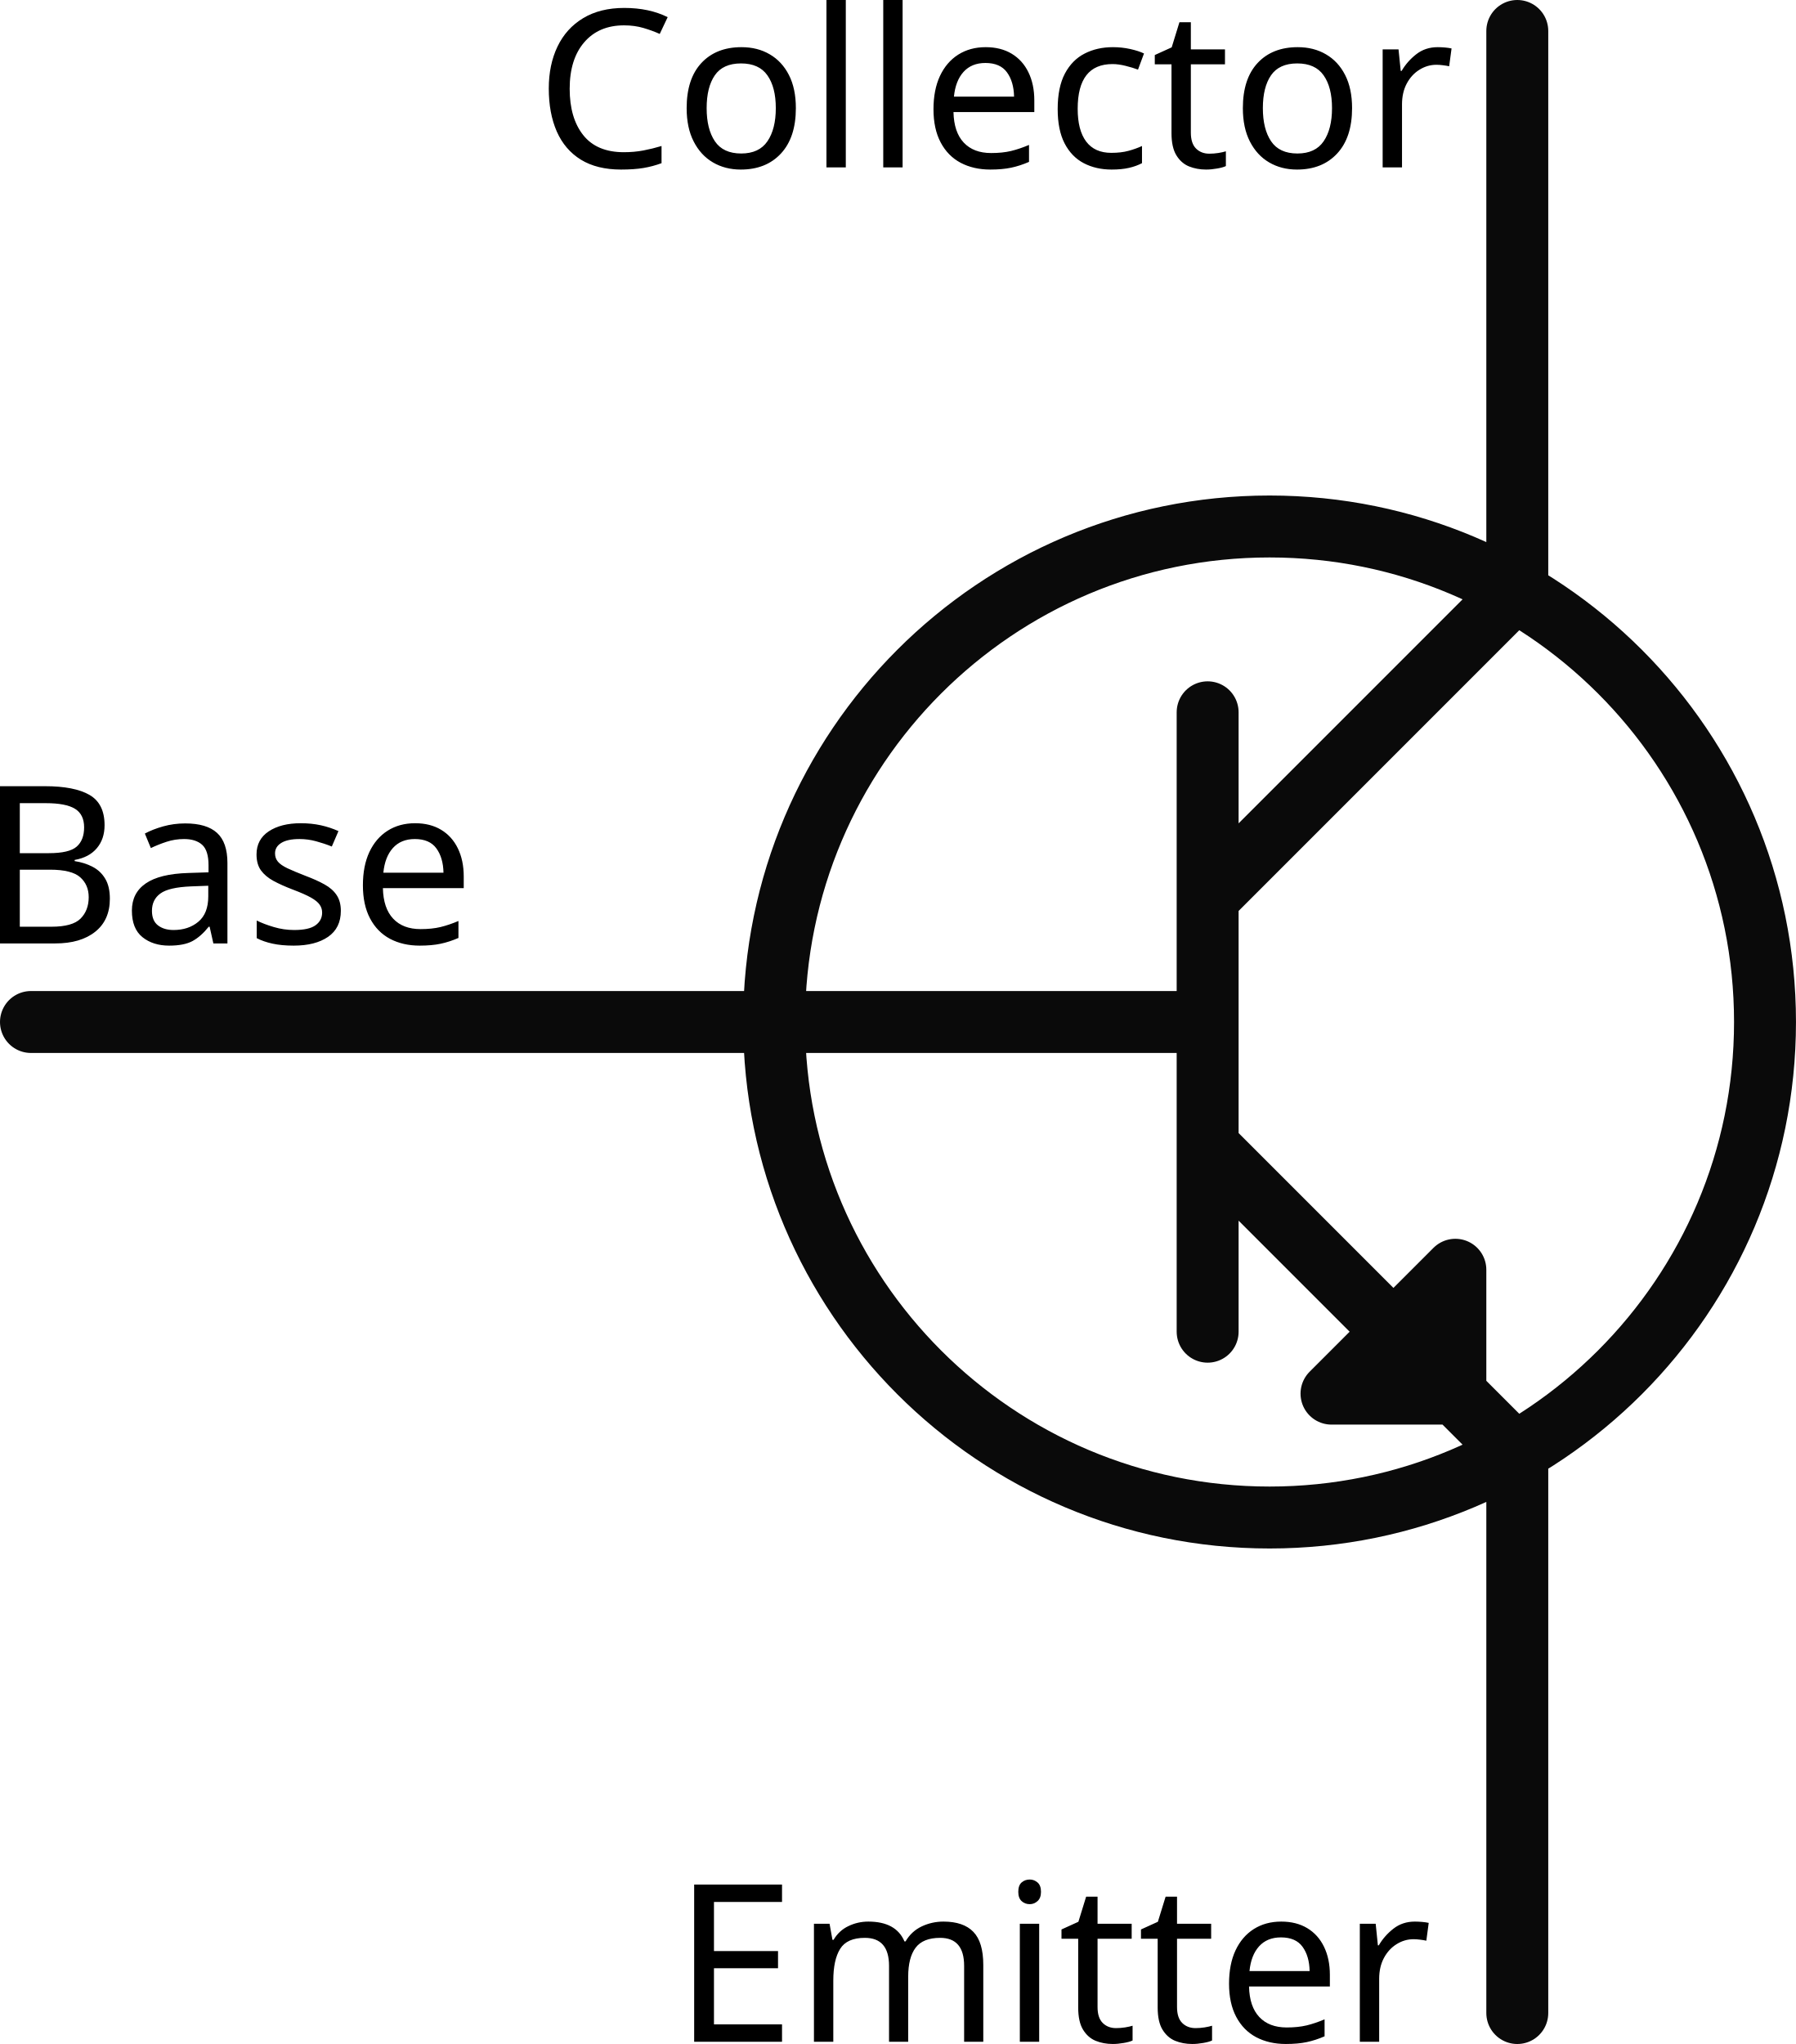
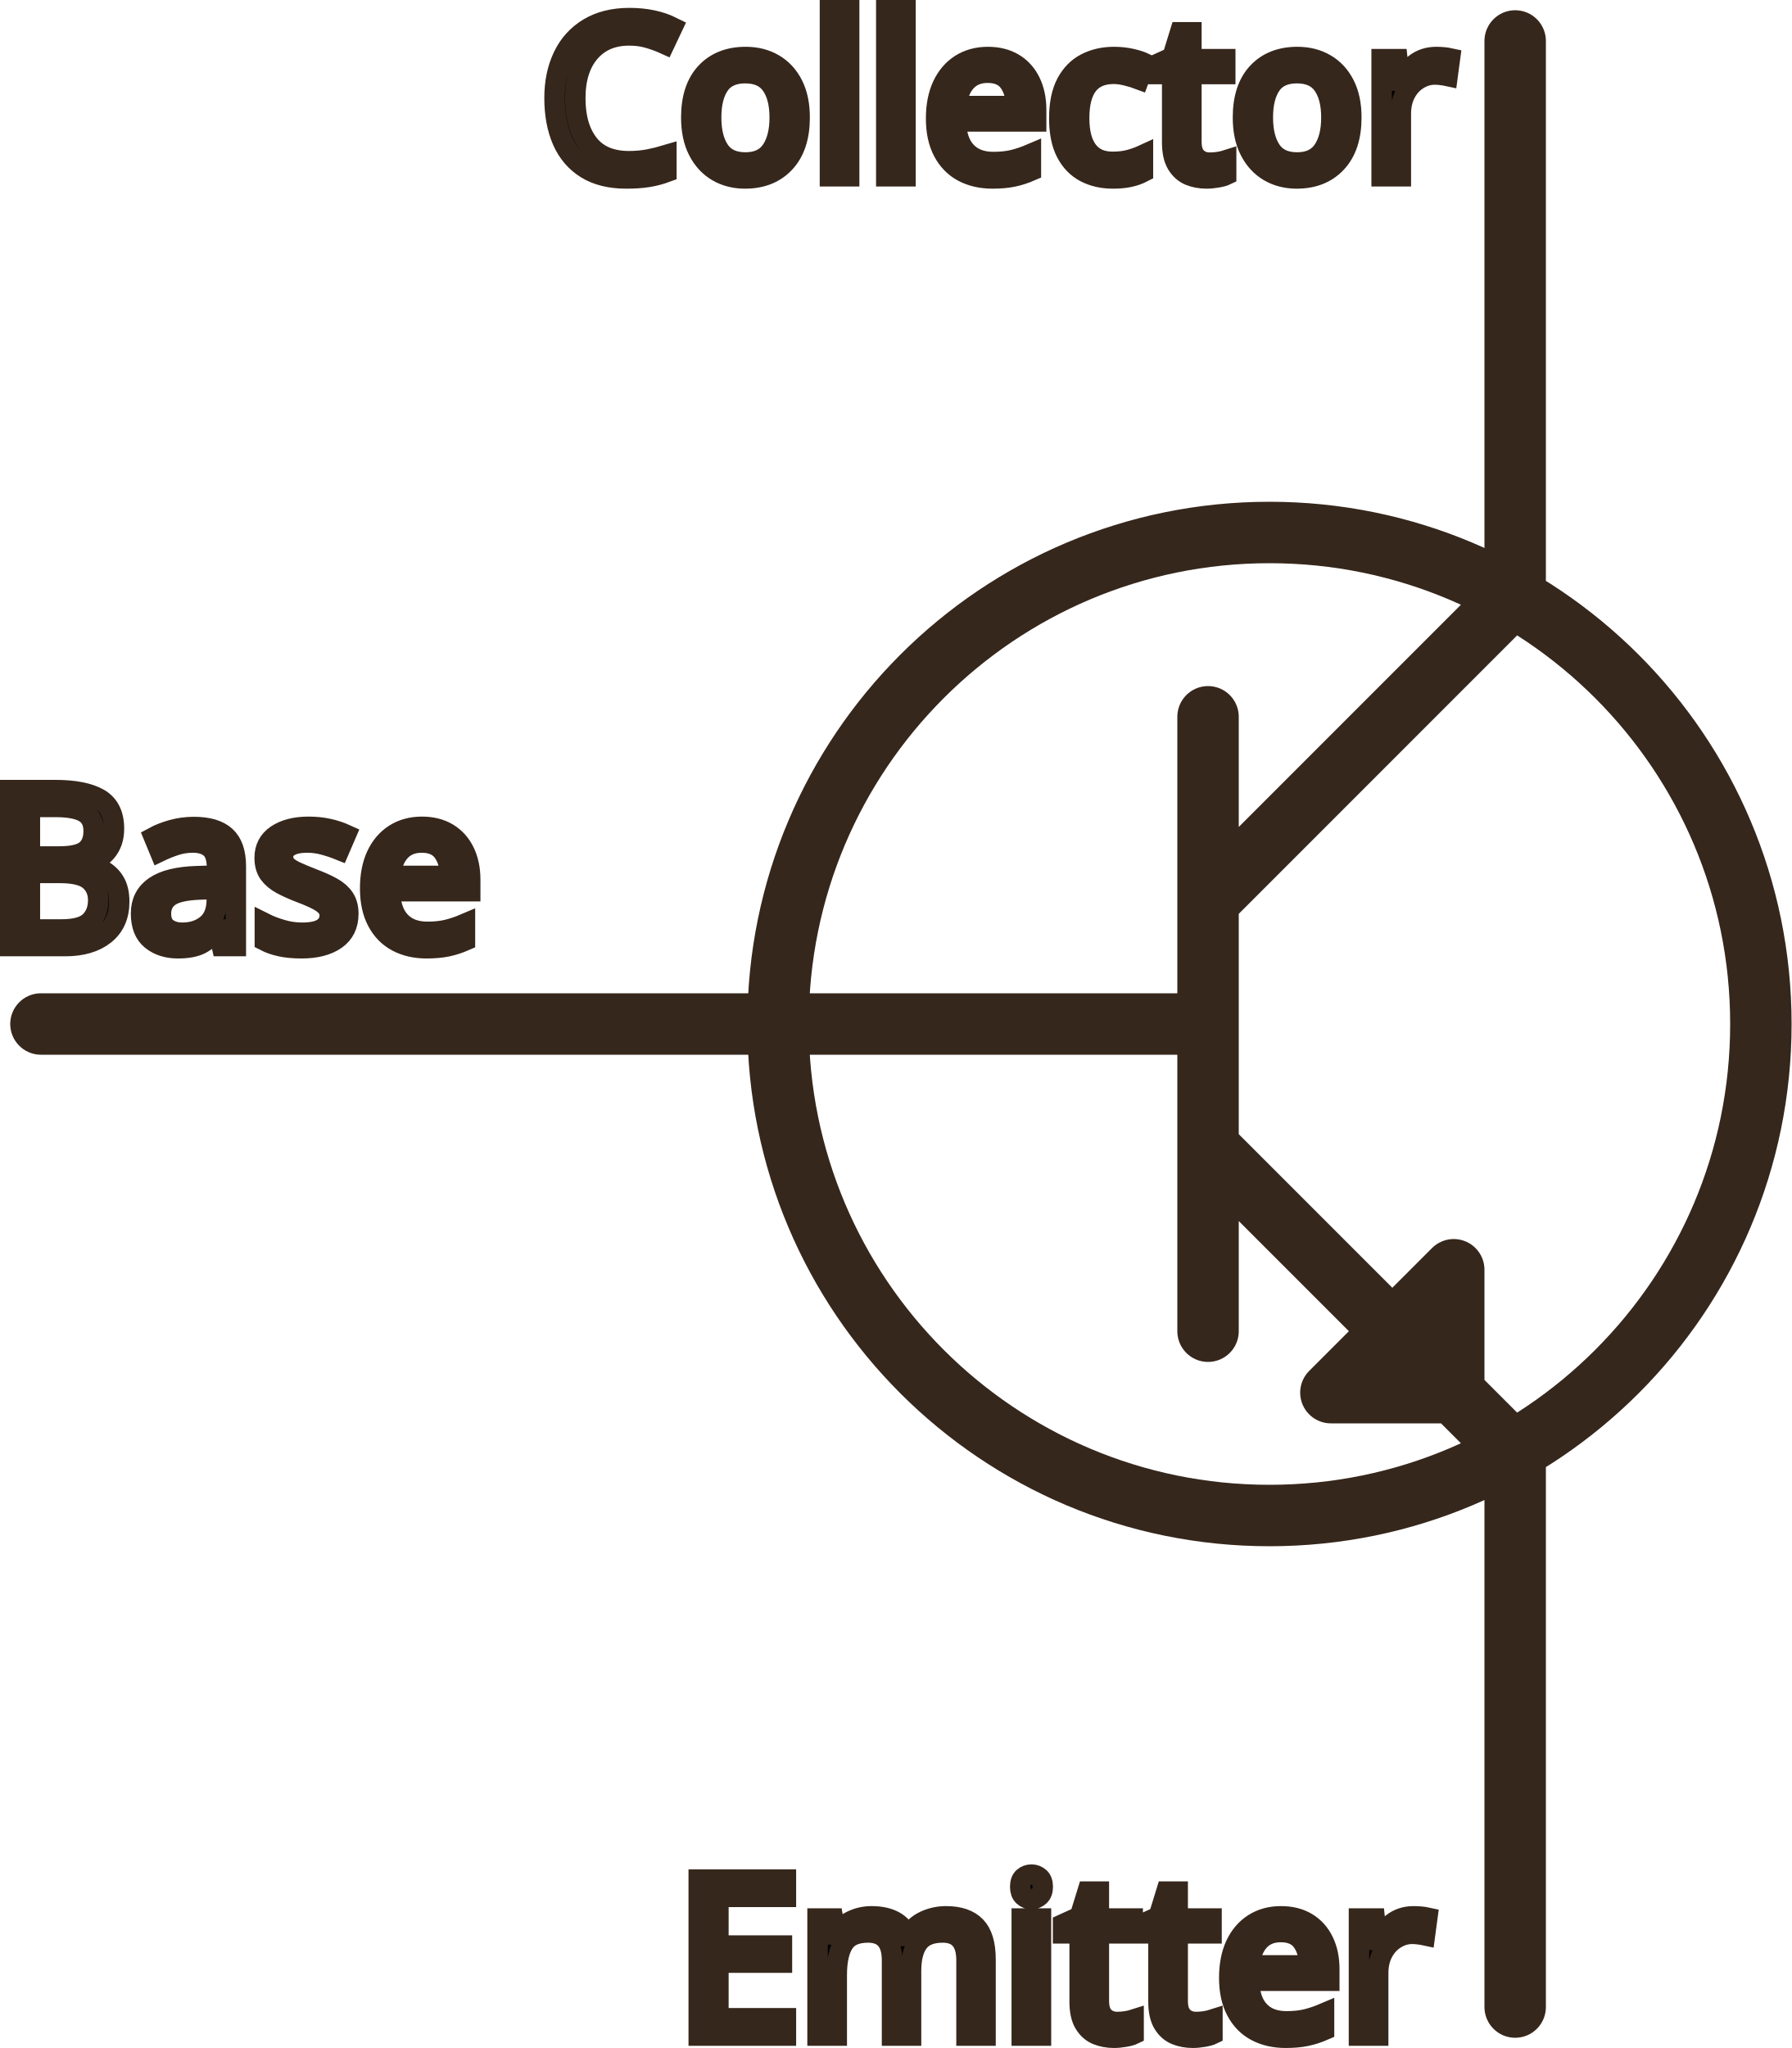
- <svg xmlns="http://www.w3.org/2000/svg" version="1.1" style="fill:none" width="435" height="495" id="svg129">
+ <svg xmlns="http://www.w3.org/2000/svg" version="1.1" style="fill:none" width="437.5" height="500" id="svg129">
  <defs id="defs133" />
-   <path style="fill:none;stroke:#6a6a6a;stroke-width:15px;stroke-linecap:round;stroke-linejoin:round" d="" id="path123" />
-   <path style="fill:none;stroke:#4a4a4a;stroke-width:15px;stroke-linecap:round;stroke-linejoin:round" d="" id="path125" />
-   <path style="fill:none;stroke:#0a0a0a;stroke-width:15px;stroke-linecap:round;stroke-linejoin:round" d="m 307.5,127.5 a 120,120 0 0 0 -120,120 120,120 0 0 0 120,120 120,120 0 0 0 120,-120 120,120 0 0 0 -120,-120 m 60,-120 v 0 135 l -75,75 m 0,60 v 0 l 75,75 v 135 m -75,-315 v 0 150 m -285,-75 v 0 h 285 m 60,90 v 0 -30 l -30,30 h 30" id="path127" />
-   <text xml:space="preserve" style="font-size:53.333px;fill:#000000;stroke-width:15" x="-5.173" y="228.474" id="text305">
-     <tspan id="tspan303" x="-5.173" y="228.474" style="font-style:normal;font-variant:normal;font-weight:normal;font-stretch:normal;font-size:53.333px;font-family:sans-serif;-inkscape-font-specification:sans-serif">Base</tspan>
+   <path style="fill:none;stroke:#36271c;stroke-width:15px;stroke-linecap:round;stroke-linejoin:round;stroke-opacity:1" d="" id="path123" />
+   <path style="fill:none;stroke:#36271c;stroke-width:15px;stroke-linecap:round;stroke-linejoin:round;stroke-opacity:1" d="" id="path125" />
+   <path style="fill:none;stroke:#36271c;stroke-width:15px;stroke-linecap:round;stroke-linejoin:round;stroke-opacity:1" d="M 310,130 A 120,120 0 0 0 190,250 120,120 0 0 0 310,370 120,120 0 0 0 430,250 120,120 0 0 0 310,130 M 370,10 v 0 V 145 l -75,75 m 0,60 v 0 l 75,75 V 490 M 295,175 v 0 150 M 10,250 v 0 h 285 m 60,90 v 0 -30 l -30,30 h 30" id="path127" />
+   <text xml:space="preserve" style="font-size:53.333px;fill:#000000;stroke:#36271c;stroke-width:5;stroke-dasharray:none;stroke-opacity:1" x="-2.673" y="230.974" id="text305">
+     <tspan id="tspan303" x="-2.673" y="230.974" style="font-style:normal;font-variant:normal;font-weight:normal;font-stretch:normal;font-size:53.333px;font-family:sans-serif;-inkscape-font-specification:sans-serif;stroke:#36271c;stroke-width:5;stroke-dasharray:none;stroke-opacity:1">Base</tspan>
  </text>
-   <text xml:space="preserve" style="font-style:normal;font-variant:normal;font-weight:normal;font-stretch:normal;font-size:53.333px;font-family:sans-serif;-inkscape-font-specification:'sans-serif, Normal';font-variant-ligatures:normal;font-variant-caps:normal;font-variant-numeric:normal;font-variant-east-asian:normal;fill:#000000;stroke-width:15" x="129.669" y="40.533" id="text413">
-     <tspan id="tspan415" x="129.669" y="40.533">Collector</tspan>
+   <text xml:space="preserve" style="font-style:normal;font-variant:normal;font-weight:normal;font-stretch:normal;font-size:53.333px;font-family:sans-serif;-inkscape-font-specification:'sans-serif, Normal';font-variant-ligatures:normal;font-variant-caps:normal;font-variant-numeric:normal;font-variant-east-asian:normal;fill:#000000;stroke:#36271c;stroke-width:5;stroke-linecap:round;stroke-dasharray:none;stroke-opacity:1" x="132.169" y="43.033" id="text413">
+     <tspan id="tspan415" x="132.169" y="43.033">Collector</tspan>
  </text>
-   <text xml:space="preserve" style="font-style:normal;font-variant:normal;font-weight:normal;font-stretch:normal;font-size:53.333px;font-family:sans-serif;-inkscape-font-specification:'sans-serif, Normal';font-variant-ligatures:normal;font-variant-caps:normal;font-variant-numeric:normal;font-variant-east-asian:normal;fill:#000000;stroke-width:15" x="162.96" y="494.467" id="text419">
-     <tspan id="tspan421" x="162.96" y="494.467">Emitter</tspan>
+   <text xml:space="preserve" style="font-style:normal;font-variant:normal;font-weight:normal;font-stretch:normal;font-size:53.333px;font-family:sans-serif;-inkscape-font-specification:'sans-serif, Normal';font-variant-ligatures:normal;font-variant-caps:normal;font-variant-numeric:normal;font-variant-east-asian:normal;fill:#000000;stroke:#36271c;stroke-width:5;stroke-dasharray:none;stroke-opacity:1" x="165.46" y="496.967" id="text419">
+     <tspan id="tspan421" x="165.46" y="496.967">Emitter</tspan>
  </text>
</svg>
